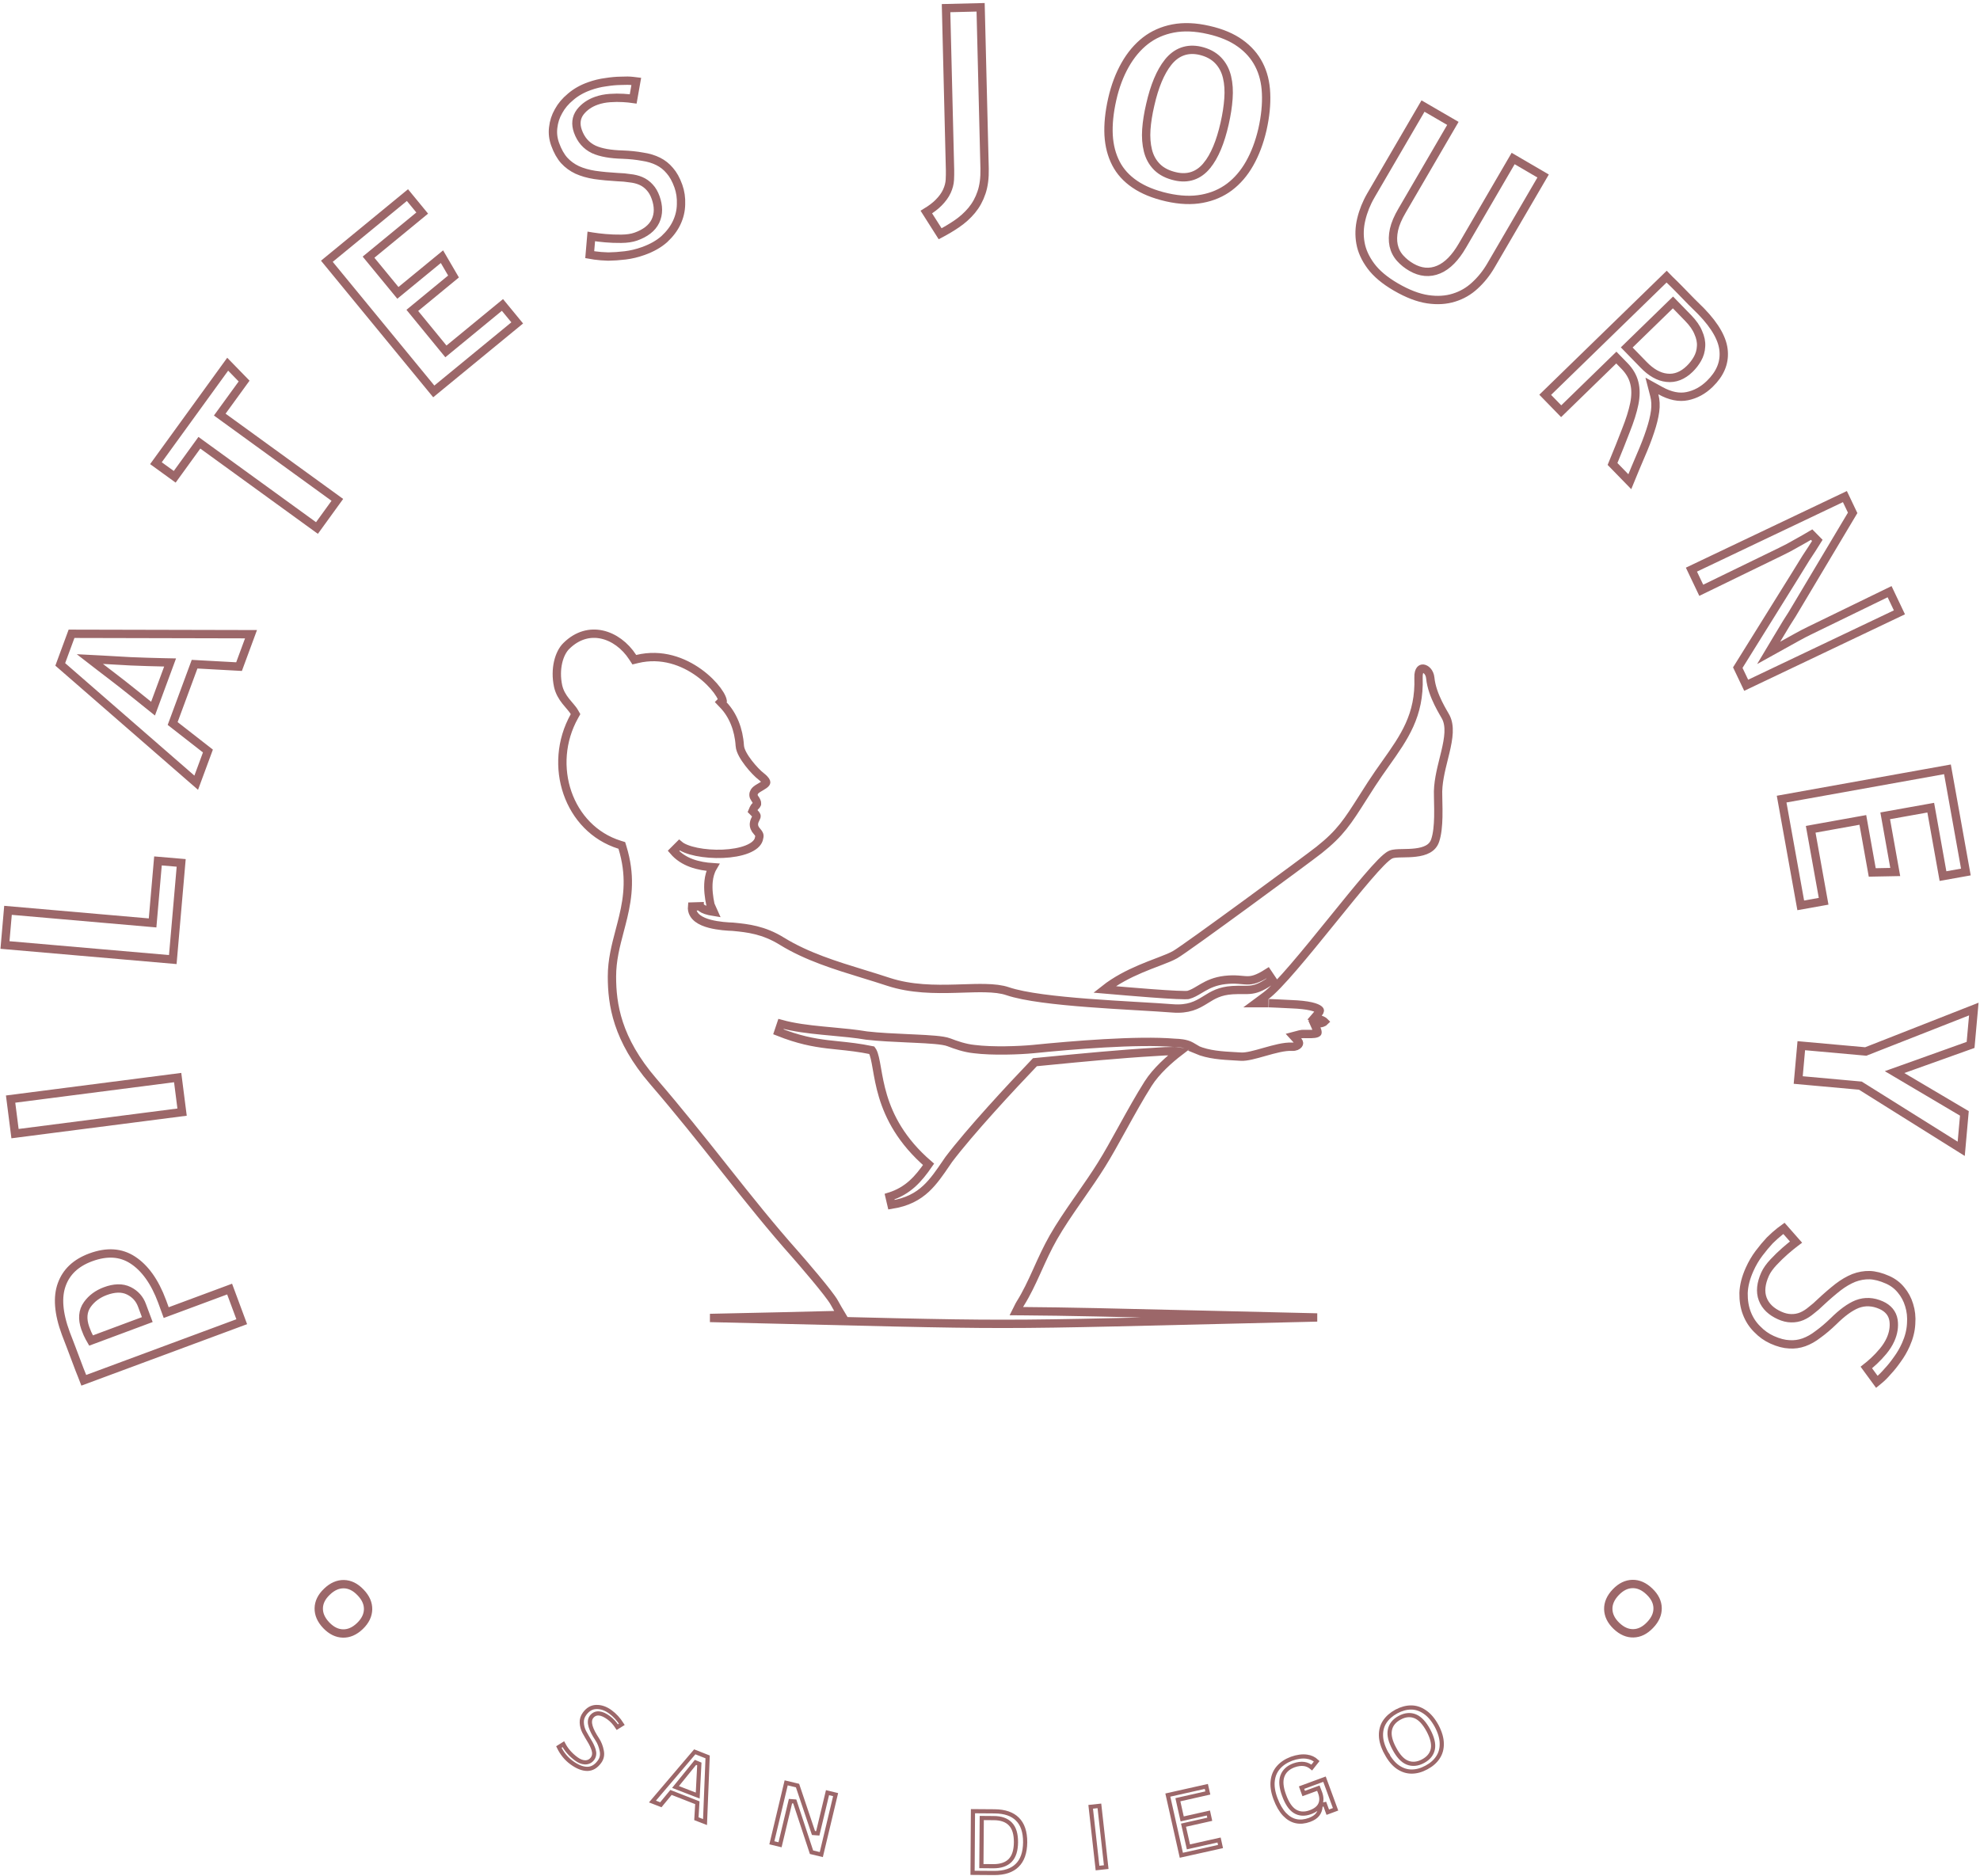
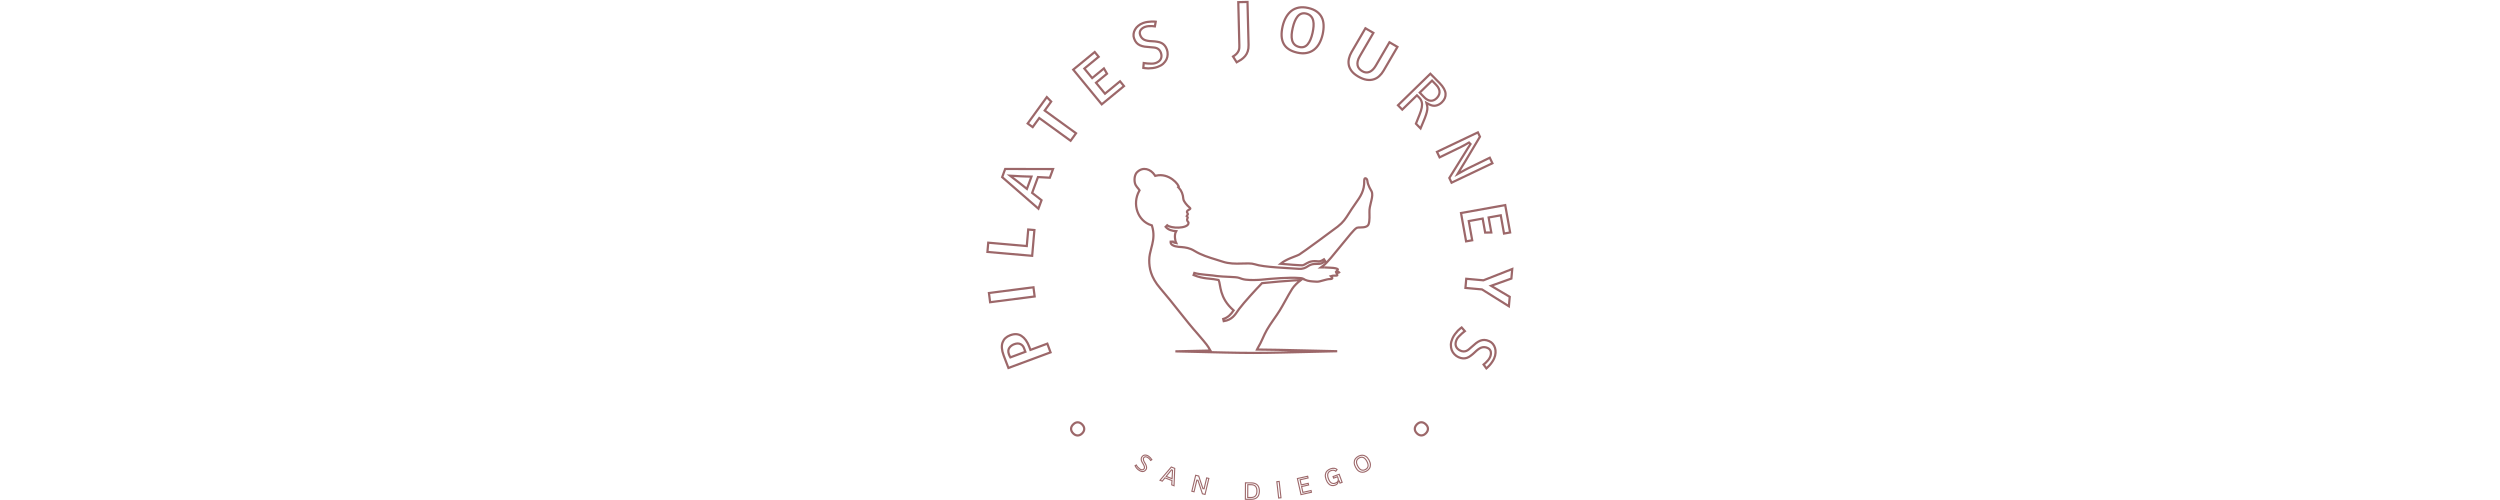
- <svg xmlns="http://www.w3.org/2000/svg" id="logo" width="475" height="450" viewBox="0 0 475 450" fill="none">
+ <svg xmlns="http://www.w3.org/2000/svg" id="logo" width="250" height="50" viewBox="0 0 475 450" fill="none">
  <path d="M395.693 381.85L395.696 381.853C397.027 383.124 397.631 384.444 397.657 385.834C397.678 387.228 397.124 388.572 395.853 389.895L395.85 389.897C394.576 391.232 393.253 391.846 391.862 391.88C390.471 391.914 389.119 391.366 387.786 390.095C386.467 388.826 385.858 387.494 385.823 386.087C385.799 384.697 386.356 383.343 387.629 382.009C388.899 380.687 390.222 380.081 391.616 380.046C393.018 380.021 394.371 380.58 395.693 381.85Z" stroke="#9C6769" stroke-width="2" />
  <path d="M78.431 381.897L78.431 381.897L78.434 381.895C79.756 380.624 81.109 380.065 82.511 380.09C83.903 380.125 85.225 380.735 86.496 382.071L86.496 382.071L86.501 382.076C87.771 383.394 88.329 384.741 88.304 386.132C88.269 387.538 87.66 388.871 86.341 390.139C85.008 391.41 83.656 391.958 82.266 391.924C80.873 391.89 79.549 391.28 78.276 389.961C77.003 388.622 76.449 387.271 76.47 385.878C76.496 384.489 77.1 383.168 78.431 381.897Z" stroke="#9C6769" stroke-width="2" />
  <path d="M200.15 315.536L201.858 315.493L200.984 314.025C200.806 313.726 200.657 313.456 200.526 313.216C200.507 313.182 200.489 313.148 200.47 313.114C200.369 312.929 200.271 312.749 200.183 312.601C199.865 312.012 199.197 311.093 198.41 310.077C197.594 309.024 196.597 307.798 195.592 306.589C193.582 304.171 191.526 301.801 190.802 300.979L190.799 300.976C185 294.461 179.727 287.849 174.273 280.972C174.003 280.631 173.732 280.29 173.461 279.948C168.263 273.392 162.871 266.592 156.701 259.436C148.003 249.332 146.807 240.944 146.807 234.307C146.807 230.362 147.713 226.922 148.656 223.34C148.948 222.232 149.244 221.11 149.517 219.956C150.664 215.108 151.338 209.905 149.326 203.347L149.171 202.843L148.667 202.686C136.291 198.836 131.231 183.576 137.795 171.837L138.07 171.345L137.791 170.855C137.535 170.404 137.171 169.96 136.819 169.545C136.729 169.44 136.64 169.336 136.55 169.231C136.265 168.899 135.975 168.562 135.682 168.186C134.926 167.218 134.224 166.086 133.893 164.628C133.002 160.478 134.119 156.679 135.864 154.983L135.864 154.983L135.87 154.977C138.546 152.332 141.582 151.641 144.389 152.249C147.235 152.866 149.935 154.841 151.786 157.691L152.172 158.284L152.86 158.118C158.718 156.704 163.945 158.694 167.708 161.421C169.588 162.783 171.073 164.309 172.056 165.635C172.548 166.299 172.901 166.895 173.115 167.378C173.222 167.619 173.289 167.816 173.324 167.97C173.327 167.983 173.33 167.996 173.332 168.009L172.884 168.457L173.557 169.163C175.807 171.529 177.238 174.987 177.476 178.92L177.476 178.926C177.522 179.615 177.829 180.352 178.189 181.017C178.563 181.707 179.054 182.426 179.575 183.102C180.603 184.435 181.833 185.71 182.681 186.349C183.735 187.183 183.809 187.617 183.809 187.701C183.809 187.756 183.771 187.94 183.297 188.284C183.085 188.439 182.839 188.587 182.566 188.744C182.522 188.77 182.476 188.796 182.43 188.823C182.208 188.95 181.962 189.091 181.755 189.228C181.527 189.379 181.187 189.622 180.974 189.97C180.854 190.167 180.752 190.432 180.765 190.749C180.777 191.063 180.898 191.327 181.049 191.531C181.767 192.519 181.608 192.895 181.574 192.973L181.574 192.974C181.535 193.067 181.464 193.163 181.336 193.299C181.325 193.311 181.305 193.332 181.28 193.358C181.227 193.413 181.156 193.487 181.117 193.53C181.052 193.602 180.904 193.766 180.81 193.986L180.544 194.608L181.021 195.086C181.456 195.522 181.492 195.748 181.497 195.808C181.504 195.889 181.484 195.995 181.333 196.297C181.32 196.322 181.305 196.352 181.287 196.385C181.156 196.639 180.919 197.095 180.872 197.597C180.808 198.279 181.071 198.908 181.613 199.494C182.045 199.984 182.144 200.25 182.171 200.423C182.203 200.622 182.173 200.866 182.021 201.418C181.726 202.33 180.808 203.153 179.209 203.783C177.63 204.406 175.578 204.758 173.409 204.849C171.246 204.939 169.024 204.768 167.127 204.382C165.191 203.989 163.734 203.4 162.977 202.755L161.567 204.164C163.946 206.954 167.556 207.852 171.013 208.08C170.412 209.106 170.111 210.279 169.992 211.442C169.797 213.344 170.07 215.354 170.423 216.997L170.443 217.088L170.479 217.175C170.709 217.719 170.942 218.261 171.179 218.778C170.516 218.674 169.896 218.535 169.369 218.355C168.876 218.188 168.519 218.003 168.29 217.821C168.069 217.645 168.02 217.516 168.008 217.441L166.025 217.503C165.906 218.752 166.522 219.696 167.357 220.341C168.159 220.961 169.223 221.365 170.262 221.641C172.335 222.189 174.685 222.319 175.779 222.353C175.895 222.364 176.012 222.376 176.131 222.387C179.212 222.691 183.167 223.08 187.58 225.833L187.586 225.836C193.582 229.521 200.44 231.626 207.199 233.699C209.196 234.312 211.184 234.922 213.139 235.569L213.142 235.57C218.58 237.351 224.275 237.356 229.308 237.216C229.888 237.2 230.457 237.181 231.016 237.164C232.908 237.103 234.68 237.047 236.323 237.082C238.452 237.126 240.266 237.323 241.73 237.822C245.815 239.214 253.382 240.046 260.994 240.631C264.825 240.925 268.708 241.158 272.225 241.365C272.536 241.383 272.845 241.401 273.151 241.419C276.299 241.604 279.106 241.768 281.276 241.94C283.155 242.089 284.619 241.904 285.872 241.511C287.116 241.122 288.105 240.54 289.015 239.979C289.115 239.917 289.215 239.855 289.315 239.793C290.992 238.752 292.602 237.752 295.684 237.561C296.669 237.503 297.443 237.509 298.131 237.514L298.248 237.515C298.954 237.521 299.62 237.523 300.298 237.424C301.712 237.219 303.041 236.595 305.212 235.062L304.097 233.402C301.607 234.992 300.356 235.229 299.208 235.216C298.794 235.211 298.418 235.176 297.976 235.135C297.702 235.11 297.403 235.083 297.055 235.059C296.189 234.998 295.176 234.977 293.88 235.126C291.51 235.4 289.923 236.153 288.586 236.921C288.286 237.093 288.008 237.259 287.744 237.417C286.808 237.976 286.037 238.437 285.044 238.72C285.043 238.72 285.043 238.72 285.042 238.72C285.027 238.722 284.962 238.733 284.823 238.741C284.666 238.751 284.46 238.756 284.202 238.756C283.688 238.757 283.009 238.737 282.197 238.7C280.576 238.627 278.465 238.487 276.164 238.315C272.477 238.04 268.323 237.685 264.948 237.394C267.649 235.256 270.722 233.701 273.58 232.48C275.038 231.858 276.423 231.329 277.674 230.852C277.921 230.757 278.163 230.665 278.399 230.575C279.797 230.038 281.048 229.541 281.913 229.04C282.593 228.655 284.923 227.02 287.994 224.819C291.109 222.587 295.062 219.716 299.029 216.817C306.953 211.027 314.966 205.099 316.453 203.926L316.456 203.923C321.555 199.869 323.283 197.147 326.918 191.423C327.546 190.433 328.232 189.354 329.001 188.163C330.157 186.374 331.326 184.724 332.452 183.134C336.863 176.909 340.611 171.618 340.301 162.617L340.301 162.612C340.26 161.567 340.492 161 340.707 160.728C340.9 160.485 341.136 160.399 341.408 160.424C342.013 160.48 342.974 161.18 343.125 162.688C343.332 164.835 344.191 166.995 345.015 168.683C345.431 169.536 345.847 170.287 346.184 170.875C346.318 171.109 346.432 171.307 346.529 171.472C346.689 171.747 346.797 171.933 346.854 172.049L346.858 172.056C347.954 174.22 347.556 177.024 346.748 180.431C346.623 180.957 346.488 181.497 346.351 182.047C345.643 184.894 344.867 188.009 345 190.961C345 191.387 345.012 191.882 345.025 192.435C345.049 193.464 345.078 194.689 345.047 196.024C345.001 198.065 344.814 200.126 344.303 201.632L344.299 201.643C343.68 203.545 341.885 204.285 339.576 204.558C338.56 204.679 337.539 204.697 336.598 204.714C336.493 204.716 336.39 204.718 336.287 204.72C335.786 204.73 335.299 204.743 334.877 204.78C334.475 204.815 334.027 204.879 333.653 205.039L333.646 205.042L333.638 205.046C333.28 205.206 332.904 205.482 332.54 205.788C332.162 206.107 331.736 206.511 331.274 206.98C330.35 207.919 329.237 209.161 328 210.603C325.632 213.364 322.763 216.908 319.812 220.553L319.415 221.043C316.32 224.867 313.152 228.772 310.364 232.014C307.551 235.285 305.201 237.789 303.727 238.885L301.3 240.688H304.323C304.319 240.688 304.338 240.688 304.376 240.69C304.473 240.694 304.699 240.703 305.035 240.717C305.218 240.725 305.428 240.733 305.654 240.743C305.976 240.757 306.331 240.772 306.696 240.788C307.947 240.843 309.274 240.905 309.694 240.935L309.712 240.936L309.729 240.937C311.837 241.014 313.37 241.201 314.466 241.447C315.578 241.697 316.156 241.989 316.431 242.214C316.647 242.391 316.633 242.48 316.629 242.501C316.629 242.502 316.629 242.503 316.629 242.504C316.62 242.598 316.549 242.786 316.329 243.042L315.369 244.162L316.765 244.639C317.316 244.827 317.583 245.024 317.691 245.143C317.693 245.145 317.696 245.148 317.698 245.15C317.673 245.174 317.635 245.204 317.578 245.24C317.399 245.352 317.096 245.467 316.662 245.517L315.307 245.672L315.863 246.918C316.025 247.283 316.07 247.517 316.075 247.651C316.077 247.714 316.07 247.75 316.066 247.765C316.062 247.779 316.059 247.784 316.057 247.786C316.039 247.812 315.894 247.951 315.344 248.034C314.839 248.109 314.235 248.104 313.611 248.091C313.315 248.085 313.004 248.077 312.732 248.082C312.478 248.086 312.165 248.101 311.891 248.174L310.293 248.594L311.407 249.815C311.602 250.028 311.637 250.184 311.64 250.269C311.643 250.357 311.614 250.473 311.508 250.608C311.281 250.895 310.745 251.188 310.015 251.143L310.008 251.142C309.031 251.088 307.927 251.247 306.825 251.482C305.714 251.719 304.537 252.049 303.407 252.369L303.253 252.412C302.166 252.72 301.127 253.014 300.179 253.226C299.173 253.45 298.355 253.561 297.75 253.523L297.749 253.523C297.297 253.495 296.845 253.47 296.393 253.445C293.167 253.268 289.956 253.092 287.051 251.859L287.1 251.825L285.74 251.028C285.129 250.67 284.376 250.473 283.63 250.358C283.044 250.268 282.417 250.223 281.789 250.205C272.791 249.45 257.134 250.773 247.84 251.708C244.555 252.022 238.129 252.265 233.729 251.711L233.718 251.71L233.706 251.708C231.412 251.473 229.264 250.705 227.649 250.084C226.9 249.79 225.676 249.619 224.299 249.494C222.875 249.365 221.139 249.274 219.283 249.189C218.813 249.167 218.335 249.145 217.851 249.124C214.501 248.973 210.895 248.811 207.901 248.463C205.202 248.009 202.347 247.744 199.531 247.483C198.813 247.417 198.099 247.351 197.389 247.281C193.857 246.937 190.444 246.522 187.376 245.672L186.74 247.565C191.562 249.481 195.091 250.14 198.518 250.555C199.417 250.663 200.3 250.755 201.192 250.847C203.615 251.098 206.102 251.356 209.164 251.988C209.222 252.066 209.275 252.148 209.316 252.228L209.32 252.234C209.76 253.063 210.012 254.379 210.349 256.309L210.383 256.503C210.702 258.329 211.089 260.548 211.826 262.991C213.31 267.912 216.2 273.708 222.76 279.36C220.27 282.966 217.778 285.744 213.405 287.108L213.86 289.05C217.586 288.458 220.119 287.105 222.195 285.165C223.992 283.486 225.436 281.369 227.005 279.067C227.2 278.781 227.398 278.491 227.598 278.199C232.74 271.405 242.484 260.905 248.278 254.855C249.27 254.759 250.263 254.663 251.257 254.566C259.866 253.728 268.525 252.886 277.032 252.389L277.033 252.389C277.28 252.374 277.55 252.356 277.838 252.337C278.83 252.27 280.03 252.189 281.216 252.195C281.369 252.196 281.52 252.198 281.669 252.202C281.838 252.219 281.998 252.233 282.15 252.247C282.434 252.273 282.692 252.297 282.932 252.327C280.508 254.182 277.36 256.98 275.443 259.989L275.441 259.993C273.389 263.244 271.389 266.836 269.505 270.245C269.38 270.471 269.256 270.696 269.132 270.92C267.381 274.09 265.739 277.061 264.236 279.458L264.235 279.461C262.668 281.973 260.913 284.497 259.148 287.037C258.886 287.413 258.625 287.789 258.363 288.166C256.346 291.075 254.351 294.001 252.7 296.889L252.698 296.892C251.229 299.479 250.072 302.036 248.961 304.496C248.868 304.701 248.775 304.906 248.683 305.11C247.478 307.771 246.298 310.312 244.772 312.751L244.747 312.791L244.725 312.834C244.725 312.834 244.725 312.835 244.724 312.836C244.722 312.84 244.715 312.851 244.694 312.883L244.69 312.889C244.658 312.937 244.597 313.028 244.538 313.147L243.82 314.583L245.426 314.594C255.814 314.663 267.453 314.942 288.235 315.442C296.052 315.629 305.162 315.848 315.985 316.099C271.89 317.122 256.237 317.634 240.583 317.634C225.555 317.634 210.527 317.162 170.332 316.219C182.269 315.972 191.989 315.741 200.15 315.536Z" stroke="#9C6769" stroke-width="2" />
  <path d="M342.205 424.069L342.205 424.069L342.2 424.072C340.981 424.736 339.802 425.053 338.648 425.053C337.507 425.053 336.417 424.708 335.368 423.994C334.328 423.276 333.391 422.16 332.568 420.61L332.569 420.61L332.566 420.606C331.734 419.071 331.323 417.681 331.293 416.417C331.269 415.134 331.579 414.028 332.209 413.08C332.855 412.117 333.773 411.304 334.989 410.639C336.205 409.994 337.38 409.678 338.523 409.678C339.661 409.678 340.751 410.031 341.801 410.756L341.801 410.756L341.806 410.759C342.857 411.468 343.807 412.569 344.645 414.102C345.462 415.651 345.862 417.056 345.877 418.329L345.877 418.333C345.901 419.605 345.592 420.701 344.961 421.651L344.959 421.654C344.329 422.615 343.418 423.426 342.205 424.069ZM341.404 422.556L341.406 422.555C342.684 421.865 343.5 420.889 343.743 419.626C343.984 418.374 343.576 416.873 342.673 415.172L342.673 415.172L342.67 415.168C341.745 413.465 340.711 412.298 339.529 411.8L339.529 411.8L339.527 411.799C338.329 411.303 337.066 411.442 335.786 412.133C334.487 412.828 333.671 413.81 333.428 415.082C333.176 416.35 333.578 417.856 334.499 419.56C335.404 421.263 336.433 422.43 337.627 422.912L337.629 422.913C338.836 423.396 340.106 423.251 341.404 422.556Z" stroke="#9C6769" />
  <path d="M310.919 436.955L310.918 436.955C309.935 436.746 309.016 436.208 308.155 435.308C307.314 434.413 306.579 433.16 305.97 431.521C305.365 429.882 305.166 428.444 305.33 427.197L305.33 427.193C305.485 425.944 305.956 424.895 306.728 424.027L306.728 424.027L306.73 424.025C307.5 423.154 308.53 422.468 309.839 421.976C311.21 421.486 312.433 421.329 313.514 421.481L313.518 421.482C314.437 421.604 315.222 421.969 315.878 422.583L314.694 424.082C314.152 423.629 313.55 423.34 312.887 423.241L312.887 423.241L312.884 423.241C312.128 423.133 311.306 423.245 310.419 423.556L310.419 423.556L310.411 423.559C309.021 424.073 308.068 424.938 307.633 426.174C307.201 427.394 307.381 428.945 308.052 430.762C308.716 432.589 309.557 433.904 310.631 434.576L310.634 434.578C311.733 435.258 312.987 435.309 314.339 434.81C315.466 434.403 316.296 433.807 316.699 432.977C317.113 432.148 317.072 431.185 316.701 430.15L316.701 430.15L316.696 430.139L316.446 429.493L316.269 429.035L315.808 429.204L312.758 430.323L312.245 428.908L317.746 426.878L320.401 434.107L318.528 434.801L317.971 433.273L317.824 432.87L317.403 432.954L317.194 432.996L316.82 433.071L316.794 433.452C316.743 434.195 316.508 434.823 316.105 435.348C315.705 435.866 315.071 436.304 314.16 436.642C312.994 437.073 311.919 437.172 310.919 436.955Z" stroke="#9C6769" />
  <path d="M284.413 437.806L283.925 437.916L284.035 438.405L284.993 442.634L285.104 443.12L285.59 443.011L292.455 441.475L292.802 443.04L283.401 445.135L280.162 430.693L289.397 428.62L289.757 430.188L283.058 431.702L282.572 431.812L282.681 432.299L283.493 435.924L283.603 436.413L284.091 436.303L289.892 434.997L290.22 436.499L284.413 437.806Z" stroke="#9C6769" />
  <path d="M263.743 433.283L265.382 447.976L263.293 448.202L261.653 433.509L263.743 433.283Z" stroke="#9C6769" />
  <path d="M238.579 434.596L238.58 434.596C241.065 434.611 242.873 435.26 244.083 436.47L244.085 436.472C245.302 437.679 245.947 439.503 245.937 442.03C245.906 444.562 245.237 446.377 244.006 447.57L244.006 447.57L244.003 447.572C242.779 448.773 240.967 449.398 238.481 449.388C238.481 449.388 238.481 449.388 238.481 449.388L233.315 449.35L233.413 434.558L238.579 434.596ZM238.308 447.763V447.763H238.312C240.023 447.763 241.4 447.338 242.335 446.384C243.284 445.417 243.712 443.923 243.729 442.017L243.729 442.016C243.739 440.118 243.336 438.617 242.404 437.647C241.485 436.67 240.111 436.221 238.397 436.221L236.025 436.2L235.524 436.196L235.52 436.696L235.437 447.238L235.433 447.737L235.933 447.742L238.308 447.763Z" stroke="#9C6769" />
  <path d="M196.281 439.461L198.518 430.115L200.463 430.588L197.029 444.97L194.682 444.403L190.769 432.542L190.665 432.226L190.333 432.2L190.062 432.179L189.637 432.147L189.537 432.561L187.133 442.616L185.168 442.142L188.602 427.76L191.326 428.412L195.05 439.483L195.155 439.797L195.485 439.822L195.756 439.843L196.181 439.876L196.281 439.461Z" stroke="#9C6769" />
  <path d="M167.271 432.896L167.293 432.533L166.955 432.401L161.309 430.193L160.971 430.061L160.741 430.34L158.533 433.02L156.525 432.239L166.671 420.317L169.759 421.535L169.134 437.168L167.064 436.366L167.271 432.896ZM167.194 422.988L166.849 422.845L166.613 423.135L162.488 428.218L162.055 428.752L162.696 429L166.738 430.562L167.382 430.811L167.418 430.121L167.751 423.58L167.769 423.228L167.444 423.093L167.194 422.988Z" stroke="#9C6769" />
  <path d="M135.149 418.49C135.864 419.858 136.908 421.038 138.268 422.031C138.943 422.524 139.633 422.815 140.332 422.844L140.34 422.845L140.348 422.845C141.089 422.852 141.703 422.555 142.136 421.962C142.582 421.351 142.648 420.626 142.413 419.859C142.199 419.161 141.862 418.442 141.41 417.703C140.98 417.001 140.563 416.281 140.159 415.542C139.799 414.843 139.601 414.098 139.566 413.302C139.533 412.553 139.748 411.853 140.234 411.188C141.016 410.116 141.933 409.604 142.995 409.563L142.996 409.563C144.136 409.515 145.277 409.889 146.431 410.731C147.48 411.496 148.395 412.488 149.174 413.714L148.091 414.389C147.488 413.462 146.802 412.71 146.029 412.146C145.205 411.545 144.429 411.167 143.718 411.108C142.961 411.044 142.331 411.348 141.879 411.967C141.437 412.573 141.441 413.371 141.693 414.227C141.947 415.091 142.482 416.121 143.268 417.307C143.801 418.114 144.167 419.036 144.36 420.079L144.36 420.079L144.362 420.086C144.559 421.073 144.375 421.927 143.821 422.687C142.969 423.854 142.004 424.389 140.92 424.408C139.799 424.41 138.538 423.936 137.125 422.905C135.843 421.97 134.823 420.727 134.067 419.165L135.149 418.49Z" stroke="#9C6769" />
  <path d="M455.196 326.111L455.187 326.123L455.179 326.135C454.423 327.226 453.669 328.169 452.917 328.97L452.901 328.986L452.886 329.003C452.141 329.873 451.471 330.544 450.876 331.031L450.868 331.038L450.86 331.045C450.631 331.24 450.43 331.407 450.256 331.547L447.735 328.105C448.251 327.705 448.861 327.179 449.562 326.533C450.303 325.849 451.034 325.071 451.756 324.204C452.504 323.304 453.102 322.367 453.538 321.393C454.222 319.863 454.477 318.32 454.259 316.783L454.257 316.775L454.256 316.766C453.988 315.087 452.929 313.882 451.298 313.152C449.357 312.283 447.414 312.176 445.532 312.894L445.523 312.897L445.515 312.9C443.767 313.603 441.88 315.005 439.857 317.009C438.587 318.239 437.364 319.274 436.19 320.12L436.174 320.131L436.16 320.142C435.032 321.021 433.894 321.657 432.749 322.065C431.62 322.468 430.459 322.627 429.257 322.543L429.242 322.542L429.228 322.542C428.031 322.494 426.674 322.149 425.147 321.465C423.813 320.869 422.609 320.015 421.533 318.893L421.525 318.885L421.516 318.877C420.442 317.809 419.622 316.54 419.057 315.058C418.516 313.643 418.251 312.039 418.278 310.232C418.343 308.486 418.81 306.61 419.71 304.599C420.351 303.166 421.102 301.882 421.96 300.742C422.844 299.568 423.711 298.529 424.559 297.623C425.433 296.766 426.24 296.048 426.98 295.463C427.356 295.18 427.685 294.934 427.968 294.726L430.863 298.015L430.691 298.144C429.973 298.682 429.154 299.354 428.235 300.155C427.302 300.97 426.385 301.859 425.483 302.822C424.558 303.809 423.859 304.773 423.438 305.715C422.469 307.881 422.199 309.91 422.879 311.692C423.549 313.446 424.96 314.739 426.933 315.622C427.867 316.039 428.789 316.275 429.688 316.284C430.595 316.31 431.464 316.15 432.283 315.8C433.066 315.464 433.82 314.979 434.546 314.362C435.269 313.818 436.007 313.174 436.76 312.434C438.238 311.056 439.634 309.853 440.95 308.823C442.213 307.857 443.47 307.126 444.721 306.618C445.988 306.136 447.253 305.914 448.523 305.943C449.813 305.989 451.251 306.35 452.849 307.065C454.131 307.638 455.19 308.443 456.04 309.481L456.04 309.481L456.048 309.491C456.95 310.564 457.599 311.774 458 313.128L458.003 313.138L458.006 313.148C458.442 314.515 458.604 316.004 458.481 317.625L458.48 317.636L458.479 317.647C458.393 319.263 457.977 320.92 457.215 322.624C456.641 323.904 455.968 325.066 455.196 326.111Z" stroke="#9C6769" stroke-width="2" />
  <path d="M447.361 252.262L447.596 252.283L447.816 252.196L473.517 242.101L472.741 250.706L456.51 256.512L454.504 257.229L456.337 258.314L471.253 267.138L470.495 275.636L446.502 260.606L446.3 260.479L446.061 260.457L431.39 259.13L432.128 250.893L447.361 252.262Z" stroke="#9C6769" stroke-width="2" />
  <path d="M452.433 196.726L454.665 209.219L449.148 209.325L447.069 197.707L446.893 196.722L445.908 196.899L435.366 198.795L434.382 198.972L434.559 199.956L437.486 216.242L431.996 217.223L427.412 191.733L467.193 184.586L471.611 209.221L466.122 210.202L463.361 194.77L463.184 193.785L462.2 193.962L453.242 195.566L452.258 195.742L452.433 196.726Z" stroke="#9C6769" stroke-width="2" />
  <path d="M427.28 132.314L408.131 141.629L405.772 136.674L442.59 119.147L444.449 123.052L431.063 145.492L431.059 145.498L431.055 145.505C430.327 146.768 429.523 148.069 428.643 149.409L428.633 149.424L428.624 149.439C427.788 150.815 426.981 152.154 426.203 153.456L424.297 156.647L427.547 154.843L429.313 153.863L431.078 152.884C431.078 152.884 431.078 152.884 431.078 152.884C432.282 152.218 433.307 151.685 434.155 151.281L434.155 151.281L434.163 151.278L453.311 141.962L455.67 146.918L418.909 164.418L416.893 160.183L430.681 138.038L430.681 138.038L430.686 138.029C431.438 136.793 432.287 135.418 433.232 133.903C434.24 132.398 435.154 130.982 435.974 129.656L434.611 128.271C433.463 128.956 432.248 129.649 430.967 130.352L430.954 130.358L430.942 130.366C429.691 131.098 428.473 131.746 427.287 132.31L427.287 132.31L427.28 132.314Z" stroke="#9C6769" stroke-width="2" />
  <path d="M393.55 109.444C392.759 111.285 391.905 113.33 390.987 115.576L386.844 111.319C388.116 108.236 389.188 105.552 390.059 103.268C391.024 100.844 391.697 98.715 392.063 96.891C392.434 95.043 392.455 93.357 392.071 91.863C391.711 90.381 390.911 89.032 389.727 87.815L388.453 86.506L387.755 85.79L387.039 86.487L374.527 98.664L370.693 94.725L399.825 66.372L400.533 67.1L400.547 67.115L400.562 67.128C401.313 67.841 402.138 68.659 403.039 69.585L404.401 70.984L405.763 72.384L405.775 72.395L405.786 72.406C406.72 73.306 407.474 74.051 408.05 74.642C411.616 78.306 413.336 81.532 413.509 84.331L413.51 84.341C413.71 87.115 412.654 89.689 410.174 92.102C408.554 93.679 406.749 94.651 404.749 95.055C402.838 95.441 400.711 95.047 398.322 93.727L396.29 92.604L396.87 94.852C397.173 96.027 397.241 97.293 397.058 98.66C396.87 100.064 396.48 101.658 395.876 103.446L395.876 103.446L395.873 103.456C395.296 105.222 394.524 107.215 393.552 109.438L393.55 109.444ZM390.967 82.664L390.25 83.362L390.947 84.078L394.331 87.555C396.063 89.334 397.899 90.429 399.843 90.635C401.869 90.877 403.721 90.097 405.356 88.506C406.084 87.797 406.7 87.003 407.203 86.126C407.736 85.197 408.03 84.19 408.082 83.118C408.165 82.034 407.924 80.924 407.419 79.805C406.951 78.634 406.119 77.469 404.986 76.305L402.042 73.28L401.345 72.564L400.628 73.261L390.967 82.664Z" stroke="#9C6769" stroke-width="2" />
  <path d="M350.798 58.978L363.003 38.031L370.192 42.23L357.696 63.658L357.694 63.661C356.618 65.519 355.327 67.131 353.822 68.507L353.817 68.512C352.354 69.869 350.683 70.834 348.788 71.414L348.782 71.416C346.915 72 344.835 72.139 342.519 71.798C340.231 71.457 337.686 70.494 334.874 68.86L334.874 68.86C332.173 67.292 330.187 65.604 328.863 63.817C327.523 62.004 326.705 60.176 326.377 58.34L326.377 58.339C326.038 56.456 326.104 54.55 326.573 52.605L326.573 52.604C327.05 50.617 327.815 48.708 328.882 46.874C328.882 46.873 328.882 46.873 328.882 46.873L341.379 25.445L348.545 29.607L336.344 50.551C336.343 50.551 336.343 50.552 336.342 50.553C335.379 52.19 334.722 53.706 334.416 55.092L334.416 55.092L334.415 55.1C334.127 56.455 334.088 57.723 334.33 58.887L334.33 58.887L334.333 58.897C334.589 60.067 335.123 61.1 335.923 61.98C336.674 62.812 337.564 63.521 338.578 64.11L338.579 64.111C340.758 65.373 342.984 65.596 345.16 64.665C347.286 63.764 349.149 61.8 350.798 58.979L350.798 58.978Z" stroke="#9C6769" stroke-width="2" />
  <path d="M289.921 7.183L289.925 7.183C293.035 7.885 295.554 8.96 297.519 10.374L297.521 10.375C299.495 11.789 300.984 13.493 302.006 15.478L302.007 15.481C303.04 17.474 303.62 19.77 303.729 22.395L303.729 22.399C303.849 25.043 303.56 27.931 302.857 31.069C302.136 34.17 301.106 36.889 299.775 39.235C298.445 41.576 296.83 43.442 294.94 44.867C293.055 46.279 290.873 47.22 288.379 47.683L288.375 47.684C285.899 48.153 283.087 48.048 279.929 47.337C276.794 46.618 274.236 45.565 272.23 44.195L272.229 44.194C270.227 42.83 268.731 41.181 267.721 39.228C266.694 37.243 266.1 34.983 265.956 32.425C265.821 29.858 266.105 26.979 266.828 23.783C267.528 20.699 268.558 17.97 269.911 15.576C271.27 13.177 272.901 11.251 274.8 9.768C276.694 8.303 278.895 7.324 281.417 6.836C283.931 6.357 286.762 6.457 289.921 7.183ZM287.891 12.171L287.891 12.171L287.883 12.169C286.395 11.838 284.978 11.884 283.664 12.358C282.352 12.83 281.213 13.703 280.24 14.915L280.237 14.918C278.355 17.283 276.941 20.723 275.941 25.15C275.442 27.275 275.131 29.254 275.001 31.075L275.001 31.08C274.881 32.913 275.004 34.596 275.383 36.115C275.767 37.67 276.499 39.003 277.585 40.084L277.587 40.086C278.696 41.182 280.177 41.903 281.964 42.308C283.437 42.649 284.839 42.624 286.137 42.183C287.437 41.741 288.563 40.906 289.522 39.739L289.522 39.738C291.384 37.47 292.782 34.067 293.787 29.637L293.787 29.637C294.264 27.531 294.575 25.543 294.705 23.676C294.846 21.782 294.74 20.056 294.368 18.518C293.997 16.934 293.282 15.571 292.219 14.472C291.125 13.335 289.661 12.58 287.891 12.171Z" stroke="#9C6769" stroke-width="2" />
  <path d="M235.464 46.197L235.464 46.199C234.918 47.822 234.133 49.239 233.122 50.462C232.085 51.704 230.865 52.802 229.457 53.751L229.454 53.753C228.247 54.572 226.943 55.35 225.538 56.087L222.23 50.88C223.425 50.151 224.4 49.411 225.142 48.66C226.034 47.768 226.718 46.845 227.154 45.893L227.155 45.891C227.572 44.975 227.819 44.062 227.869 43.156L227.869 43.155C227.912 42.353 227.922 41.564 227.912 40.796L227.911 40.785L226.957 1.952L235.249 1.75L236.204 40.457C236.204 40.457 236.204 40.458 236.204 40.458C236.254 42.707 236.001 44.611 235.464 46.197Z" stroke="#9C6769" stroke-width="2" />
  <path d="M97.745 46.81L101.288 51.12L89.185 61.068L88.413 61.703L89.047 62.476L94.818 69.497L95.453 70.269L96.225 69.635L106.027 61.587L108.798 66.339L99.685 73.84L98.914 74.474L99.546 75.245L106.338 83.537L106.973 84.312L107.747 83.676L120.537 73.165L124.079 77.474L104.062 93.912L78.415 62.687L97.745 46.81Z" stroke="#9C6769" stroke-width="2" />
  <path d="M53.528 100.061L80.928 119.933L76.038 126.688L48.64 106.817L47.83 106.229L47.243 107.04L41.913 114.397L37.408 111.133L54.623 87.384L58.561 91.429L53.306 98.664L52.718 99.473L53.528 100.061Z" stroke="#9C6769" stroke-width="2" />
  <path d="M47.416 159.399L46.679 159.359L46.423 160.051L41.673 172.905L41.42 173.59L41.996 174.04L49.879 180.195L47.071 187.796L14.455 159.409L17.162 152.066L60.219 152.165L57.346 159.942L47.416 159.399ZM40.32 160.265L40.807 158.947L39.402 158.919C38.115 158.893 36.786 158.856 35.412 158.815L35.412 158.815C34.031 158.773 32.688 158.727 31.388 158.67C30.073 158.602 28.845 158.535 27.695 158.462V158.462L27.691 158.462C26.541 158.394 25.558 158.337 24.746 158.295L21.556 158.13L24.083 160.084C24.571 160.462 25.131 160.89 25.757 161.367C25.99 161.545 26.232 161.73 26.483 161.921L26.485 161.922C27.398 162.618 28.373 163.37 29.41 164.184L29.41 164.184L29.415 164.188C30.451 164.991 31.497 165.819 32.541 166.672L32.541 166.672L32.548 166.677C33.03 167.065 33.509 167.45 33.983 167.831C34.541 168.281 35.091 168.724 35.631 169.157L36.714 170.025L37.195 168.723L40.32 160.265Z" stroke="#9C6769" stroke-width="2" />
  <path d="M1.195 226.736L1.918 218.416L35.609 221.35L36.606 221.437L36.692 220.44L37.897 206.56L43.467 207.036L41.453 230.229L1.195 226.736Z" stroke="#9C6769" stroke-width="2" />
  <path d="M43.681 266.83L3.603 271.992L2.544 263.705L42.623 258.543L43.681 266.83Z" stroke="#9C6769" stroke-width="2" />
  <path d="M40.814 314.585L55.085 309.287L57.993 317.12L20.102 331.173C19.987 330.872 19.848 330.518 19.688 330.112L19.688 330.112L19.683 330.101C19.272 329.099 18.839 327.98 18.384 326.74L18.384 326.74L18.381 326.733C17.912 325.481 17.437 324.23 16.964 322.98L16.964 322.98L16.961 322.973C16.476 321.722 16.088 320.718 15.799 319.944C13.981 315.045 13.729 311.155 14.822 308.179L14.823 308.176C15.905 305.193 18.157 303.02 21.731 301.689C25.698 300.222 29.021 300.485 31.837 302.318L31.838 302.319C34.739 304.205 37.11 307.462 38.882 312.222C38.882 312.223 38.883 312.224 38.883 312.225L39.527 313.99L39.871 314.935L40.814 314.585ZM34.398 316.959L35.336 316.61L34.986 315.673L34.071 313.218C33.498 311.644 32.441 310.465 30.936 309.712C29.3 308.888 27.356 309.007 25.242 309.793L25.239 309.794C23.444 310.469 22.003 311.518 20.968 312.958C19.808 314.56 19.713 316.502 20.438 318.598L20.44 318.607L20.443 318.615C20.629 319.124 20.804 319.574 20.967 319.945L20.967 319.945L20.97 319.952C21.127 320.302 21.28 320.628 21.431 320.893L21.852 321.631L22.648 321.334L34.398 316.959Z" stroke="#9C6769" stroke-width="2" />
  <path d="M145.3 19.723L145.315 19.721L145.33 19.719C146.64 19.51 147.843 19.402 148.942 19.391L148.964 19.391L148.987 19.39C150.13 19.327 151.078 19.346 151.842 19.438L151.852 19.44L151.863 19.441C152.162 19.471 152.422 19.5 152.644 19.529L151.902 23.731C151.256 23.635 150.454 23.558 149.503 23.5C148.496 23.438 147.429 23.447 146.303 23.526C145.136 23.609 144.047 23.825 143.041 24.185C141.463 24.749 140.172 25.633 139.214 26.853L139.209 26.86L139.203 26.867C138.176 28.222 138.039 29.82 138.64 31.503C139.356 33.506 140.622 34.983 142.443 35.845L142.451 35.849L142.459 35.853C144.176 36.629 146.494 37.022 149.34 37.096C151.107 37.162 152.701 37.329 154.123 37.592L154.142 37.595L154.161 37.598C155.575 37.805 156.821 38.186 157.909 38.731C158.981 39.267 159.899 39.995 160.67 40.921L160.679 40.932L160.689 40.943C161.482 41.841 162.172 43.059 162.735 44.635C163.227 46.01 163.443 47.47 163.378 49.023L163.378 49.035L163.377 49.047C163.35 50.561 163.001 52.031 162.322 53.465C161.674 54.834 160.699 56.136 159.376 57.366C158.07 58.527 156.393 59.487 154.318 60.229C152.84 60.758 151.393 61.104 149.976 61.272C148.517 61.446 147.167 61.54 145.926 61.554C144.703 61.516 143.626 61.43 142.692 61.299C142.227 61.225 141.822 61.157 141.476 61.097L141.848 56.731L142.06 56.766C142.946 56.912 143.997 57.039 145.211 57.147C146.445 57.258 147.721 57.305 149.041 57.29C150.394 57.275 151.573 57.112 152.544 56.765C154.78 55.966 156.431 54.758 157.247 53.034C158.051 51.336 158.007 49.423 157.279 47.387C156.935 46.424 156.467 45.596 155.852 44.94C155.243 44.267 154.527 43.75 153.707 43.401C152.923 43.068 152.052 42.859 151.103 42.762C150.211 42.617 149.235 42.529 148.18 42.497C146.162 42.383 144.327 42.207 142.673 41.971C141.102 41.726 139.705 41.324 138.473 40.773C137.248 40.191 136.212 39.431 135.355 38.494C134.496 37.531 133.761 36.243 133.172 34.595C132.699 33.272 132.548 31.951 132.709 30.619L132.709 30.619L132.71 30.607C132.862 29.213 133.286 27.907 133.986 26.68L133.991 26.671L133.996 26.662C134.683 25.402 135.645 24.254 136.901 23.223L136.909 23.215L136.918 23.208C138.144 22.153 139.629 21.306 141.386 20.678C142.707 20.206 144.012 19.889 145.3 19.723Z" stroke="#9C6769" stroke-width="2" />
</svg>
